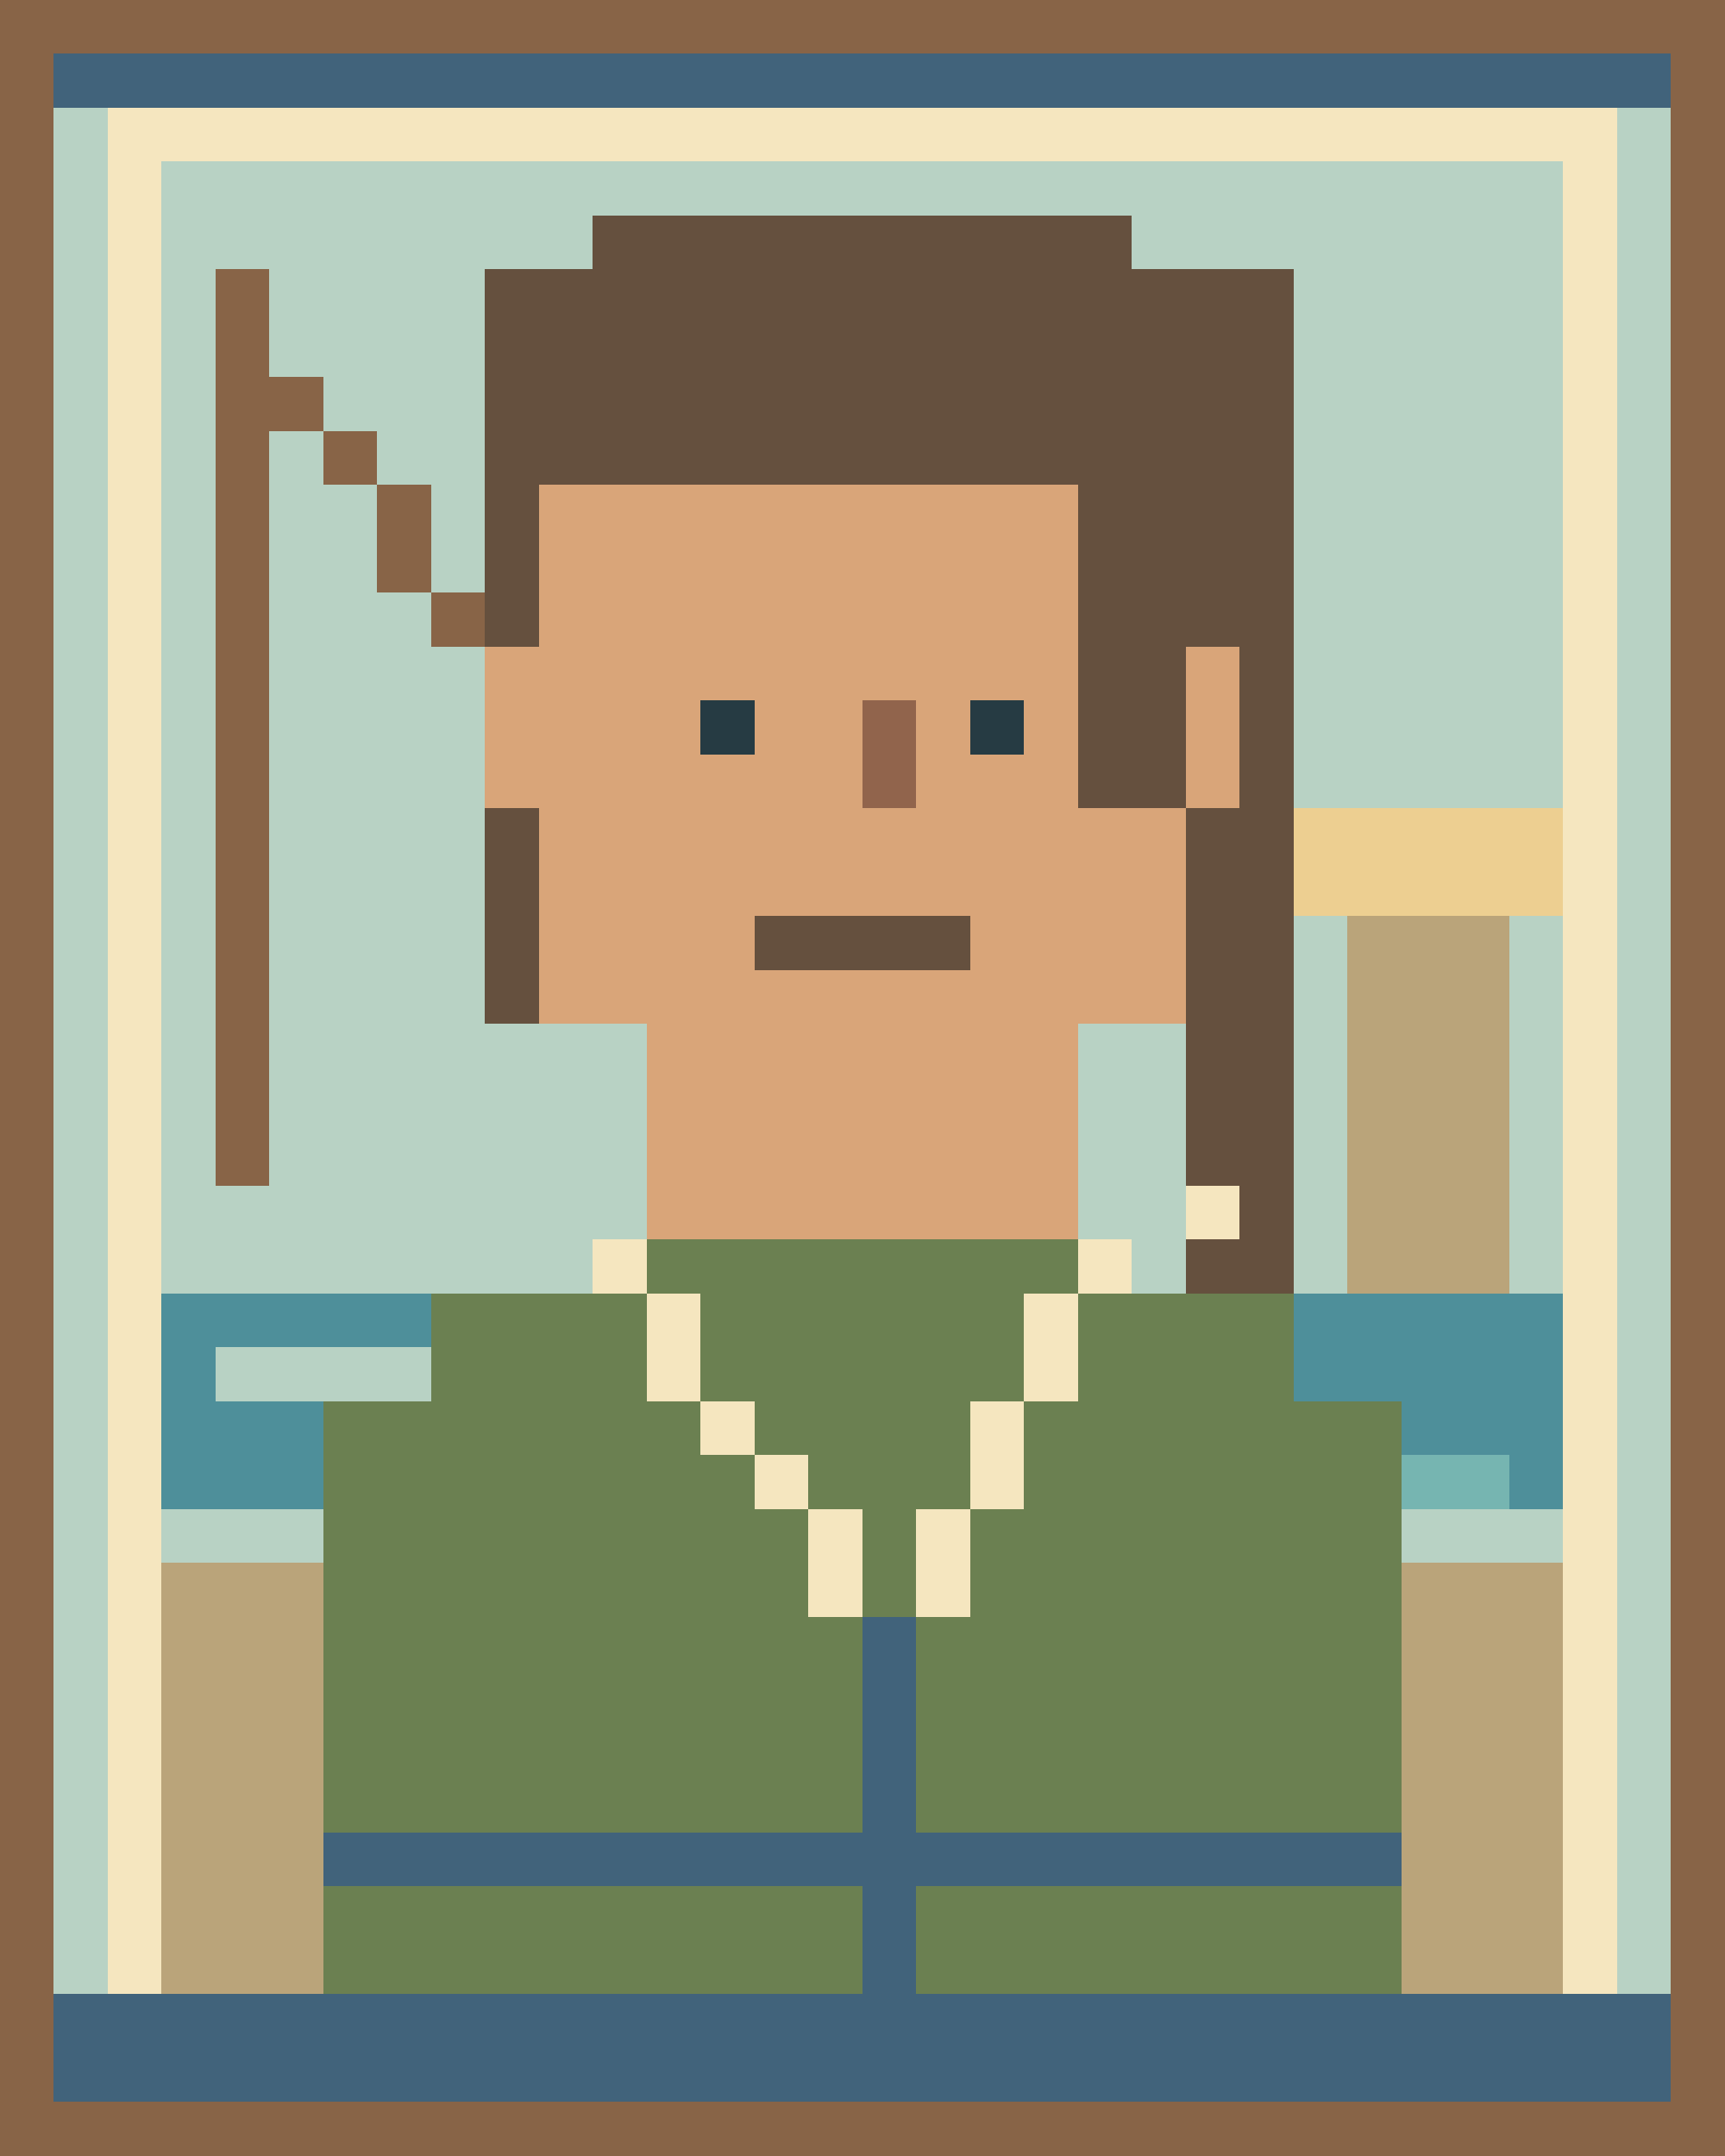
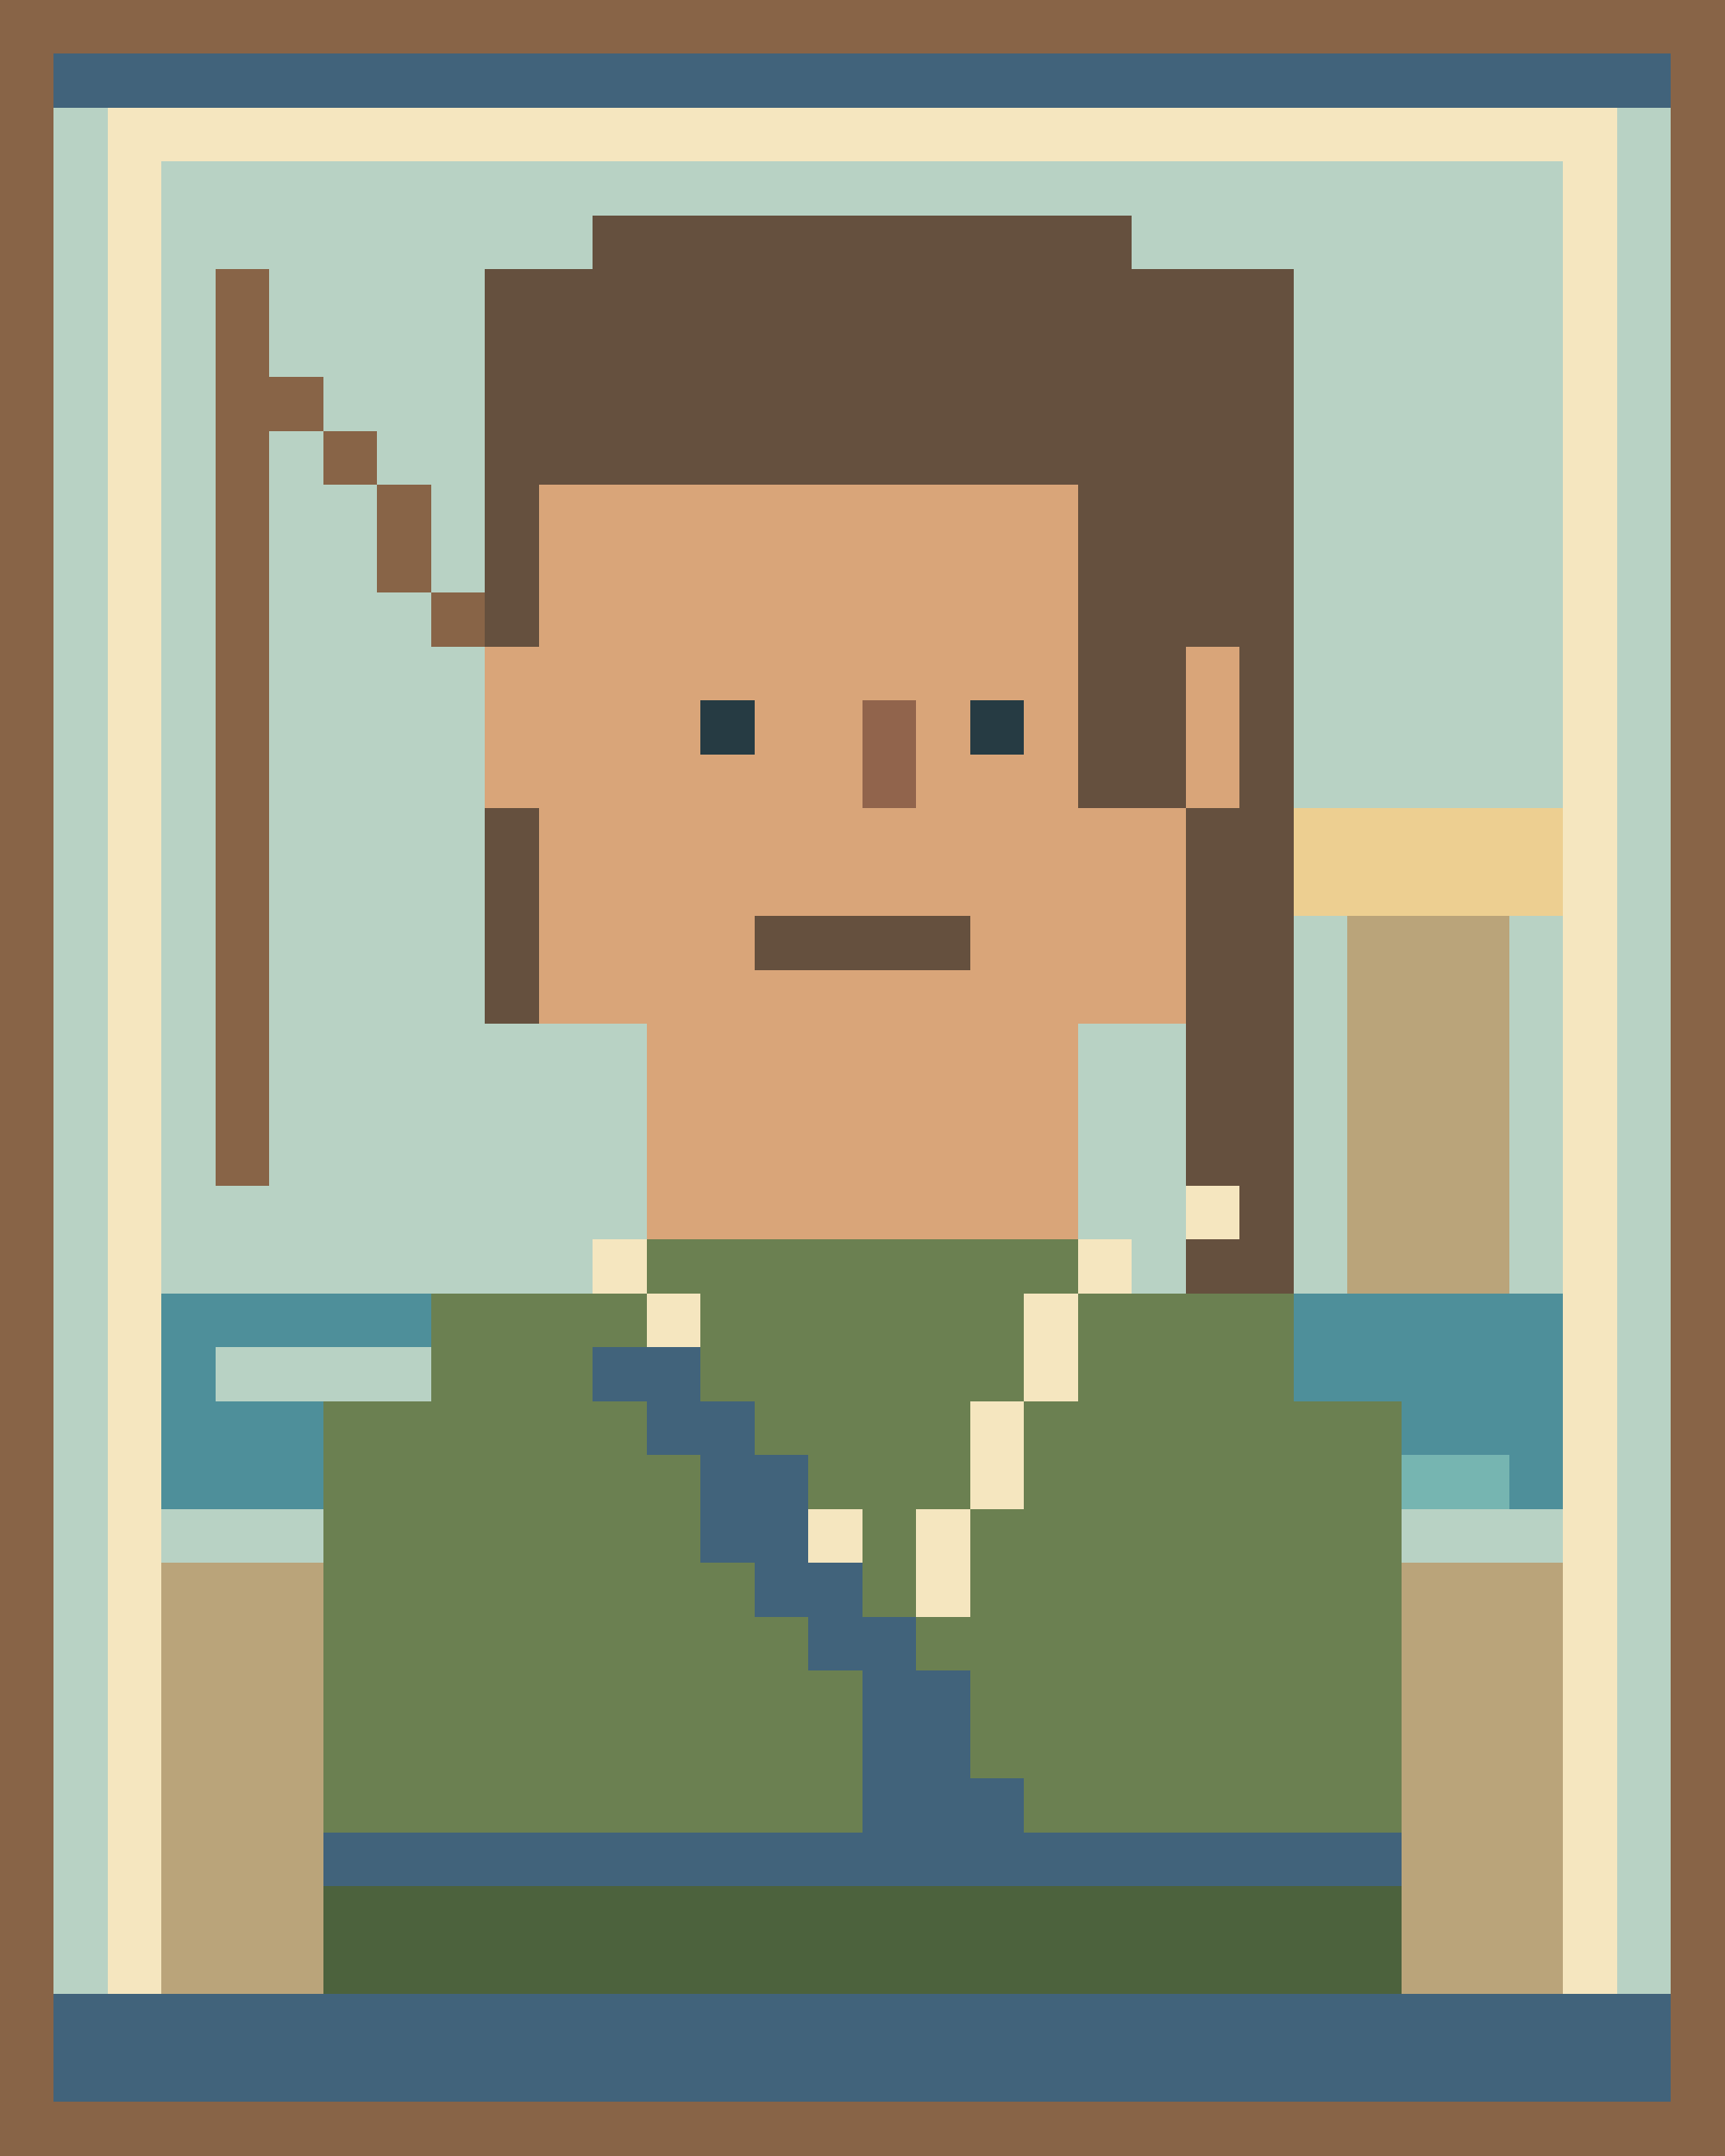
- <svg xmlns="http://www.w3.org/2000/svg" width="32" height="40" viewBox="0 0 32 40" shape-rendering="crispEdges" role="img">
-   <g fill="#263b43">
-     <rect x="13" y="13" width="1" height="1" />
-     <rect x="18" y="13" width="1" height="1" />
+ <svg xmlns="http://www.w3.org/2000/svg" width="32" height="40" viewBox="0 0 32 40" shape-rendering="crispEdges" role="img" data-origin="harbor-household" data-sex="female" data-avatar-variant="1" data-life-stage="adult" data-appearance-key="harbor-household:female:1" data-skin="#d9a579" data-hair="#65503e" data-hair-style="side-braid" data-facial-hair="none" data-robe="#6b8051" data-accent="#41637b">
+   <g fill="#886447">
+     <rect x="0" y="0" width="32" height="1" />
+     <rect x="0" y="1" width="1" height="38" />
+     <rect x="31" y="1" width="1" height="38" />
+     <rect x="4" y="5" width="1" height="2" />
+     <rect x="4" y="7" width="2" height="1" />
+     <rect x="4" y="8" width="1" height="14" />
+     <rect x="6" y="8" width="1" height="1" />
+     <rect x="7" y="9" width="1" height="2" />
+     <rect x="8" y="11" width="1" height="1" />
+     <rect x="0" y="39" width="32" height="1" />
  </g>
  <g fill="#41637b">
    <rect x="1" y="1" width="30" height="1" />
-     <rect x="16" y="30" width="1" height="4" />
+     <rect x="11" y="25" width="2" height="1" />
+     <rect x="12" y="26" width="2" height="1" />
+     <rect x="13" y="27" width="2" height="2" />
+     <rect x="14" y="29" width="2" height="1" />
+     <rect x="15" y="30" width="2" height="1" />
+     <rect x="16" y="31" width="2" height="2" />
+     <rect x="16" y="33" width="3" height="1" />
    <rect x="6" y="34" width="20" height="1" />
-     <rect x="16" y="35" width="1" height="2" />
    <rect x="1" y="37" width="30" height="2" />
-   </g>
-   <g fill="#4e8f9a">
-     <rect x="3" y="24" width="5" height="1" />
-     <rect x="24" y="24" width="5" height="2" />
-     <rect x="3" y="25" width="1" height="1" />
-     <rect x="3" y="26" width="3" height="2" />
-     <rect x="26" y="26" width="3" height="1" />
-     <rect x="28" y="27" width="1" height="1" />
-   </g>
-   <g fill="#76b5b1">
-     <rect x="26" y="27" width="2" height="1" />
  </g>
  <g fill="#b8d2c4">
    <rect x="1" y="2" width="1" height="35" />
    <rect x="30" y="2" width="1" height="35" />
    <rect x="3" y="3" width="26" height="1" />
    <rect x="3" y="4" width="8" height="1" />
    <rect x="21" y="4" width="8" height="1" />
    <rect x="3" y="5" width="1" height="17" />
    <rect x="5" y="5" width="4" height="2" />
    <rect x="24" y="5" width="5" height="10" />
    <rect x="6" y="7" width="3" height="1" />
    <rect x="5" y="8" width="1" height="1" />
    <rect x="7" y="8" width="2" height="1" />
    <rect x="5" y="9" width="2" height="2" />
    <rect x="8" y="9" width="1" height="2" />
    <rect x="5" y="11" width="3" height="1" />
    <rect x="5" y="12" width="4" height="7" />
    <rect x="24" y="17" width="1" height="7" />
    <rect x="28" y="17" width="1" height="7" />
    <rect x="5" y="19" width="7" height="3" />
    <rect x="20" y="19" width="2" height="4" />
    <rect x="3" y="22" width="9" height="1" />
    <rect x="3" y="23" width="8" height="1" />
    <rect x="21" y="23" width="1" height="1" />
    <rect x="4" y="25" width="4" height="1" />
    <rect x="3" y="28" width="3" height="1" />
    <rect x="26" y="28" width="3" height="1" />
  </g>
  <g fill="#f5e6bf">
    <rect x="2" y="2" width="28" height="1" />
    <rect x="2" y="3" width="1" height="34" />
    <rect x="29" y="3" width="1" height="34" />
    <rect x="22" y="22" width="1" height="1" />
    <rect x="11" y="23" width="1" height="1" />
    <rect x="20" y="23" width="1" height="1" />
-     <rect x="12" y="24" width="1" height="2" />
+     <rect x="12" y="24" width="1" height="1" />
    <rect x="19" y="24" width="1" height="2" />
-     <rect x="13" y="26" width="1" height="1" />
    <rect x="18" y="26" width="1" height="2" />
-     <rect x="14" y="27" width="1" height="1" />
-     <rect x="15" y="28" width="1" height="2" />
+     <rect x="15" y="28" width="1" height="1" />
    <rect x="17" y="28" width="1" height="2" />
-   </g>
-   <g fill="#baa47a">
-     <rect x="25" y="17" width="3" height="7" />
-     <rect x="3" y="29" width="3" height="8" />
-     <rect x="26" y="29" width="3" height="8" />
-   </g>
-   <g fill="#edcf91">
-     <rect x="24" y="15" width="5" height="2" />
-   </g>
-   <g fill="#886447">
-     <rect x="0" y="0" width="32" height="1" />
-     <rect x="0" y="1" width="1" height="38" />
-     <rect x="31" y="1" width="1" height="38" />
-     <rect x="4" y="5" width="1" height="2" />
-     <rect x="4" y="7" width="2" height="1" />
-     <rect x="4" y="8" width="1" height="14" />
-     <rect x="6" y="8" width="1" height="1" />
-     <rect x="7" y="9" width="1" height="2" />
-     <rect x="8" y="11" width="1" height="1" />
-     <rect x="0" y="39" width="32" height="1" />
  </g>
  <g fill="#65503e">
    <rect x="11" y="4" width="10" height="1" />
    <rect x="9" y="5" width="15" height="4" />
    <rect x="9" y="9" width="1" height="3" />
    <rect x="20" y="9" width="4" height="3" />
    <rect x="20" y="12" width="2" height="3" />
    <rect x="23" y="12" width="1" height="3" />
    <rect x="9" y="15" width="1" height="4" />
    <rect x="22" y="15" width="2" height="7" />
    <rect x="14" y="17" width="4" height="1" />
    <rect x="23" y="22" width="1" height="1" />
    <rect x="22" y="23" width="2" height="1" />
-   </g>
-   <g fill="#6b8051">
-     <rect x="12" y="23" width="8" height="1" />
-     <rect x="8" y="24" width="4" height="2" />
-     <rect x="13" y="24" width="6" height="2" />
-     <rect x="20" y="24" width="4" height="2" />
-     <rect x="6" y="26" width="7" height="1" />
-     <rect x="14" y="26" width="4" height="1" />
-     <rect x="19" y="26" width="7" height="2" />
-     <rect x="6" y="27" width="8" height="1" />
-     <rect x="15" y="27" width="3" height="1" />
-     <rect x="6" y="28" width="9" height="2" />
-     <rect x="16" y="28" width="1" height="2" />
-     <rect x="18" y="28" width="8" height="2" />
-     <rect x="6" y="30" width="10" height="4" />
-     <rect x="17" y="30" width="9" height="4" />
-     <rect x="6" y="35" width="10" height="2" />
-     <rect x="17" y="35" width="9" height="2" />
  </g>
  <g fill="#d9a579">
    <rect x="10" y="9" width="10" height="3" />
    <rect x="9" y="12" width="11" height="1" />
    <rect x="22" y="12" width="1" height="3" />
    <rect x="9" y="13" width="4" height="1" />
    <rect x="14" y="13" width="2" height="1" />
    <rect x="17" y="13" width="1" height="1" />
    <rect x="19" y="13" width="1" height="1" />
    <rect x="9" y="14" width="7" height="1" />
    <rect x="17" y="14" width="3" height="1" />
    <rect x="10" y="15" width="12" height="2" />
    <rect x="10" y="17" width="4" height="1" />
    <rect x="18" y="17" width="4" height="1" />
    <rect x="10" y="18" width="12" height="1" />
    <rect x="12" y="19" width="8" height="4" />
  </g>
+   <g fill="#263b43">
+     <rect x="13" y="13" width="1" height="1" />
+     <rect x="18" y="13" width="1" height="1" />
+   </g>
  <g fill="#91644c">
    <rect x="16" y="13" width="1" height="2" />
  </g>
+   <g fill="#edcf91">
+     <rect x="24" y="15" width="5" height="2" />
+   </g>
+   <g fill="#baa47a">
+     <rect x="25" y="17" width="3" height="7" />
+     <rect x="3" y="29" width="3" height="8" />
+     <rect x="26" y="29" width="3" height="8" />
+   </g>
+   <g fill="#6b8051">
+     <rect x="12" y="23" width="8" height="1" />
+     <rect x="8" y="24" width="4" height="1" />
+     <rect x="13" y="24" width="6" height="2" />
+     <rect x="20" y="24" width="4" height="2" />
+     <rect x="8" y="25" width="3" height="1" />
+     <rect x="6" y="26" width="6" height="1" />
+     <rect x="14" y="26" width="4" height="1" />
+     <rect x="19" y="26" width="7" height="2" />
+     <rect x="6" y="27" width="7" height="2" />
+     <rect x="15" y="27" width="3" height="1" />
+     <rect x="16" y="28" width="1" height="2" />
+     <rect x="18" y="28" width="8" height="2" />
+     <rect x="6" y="29" width="8" height="1" />
+     <rect x="6" y="30" width="9" height="1" />
+     <rect x="17" y="30" width="9" height="1" />
+     <rect x="6" y="31" width="10" height="3" />
+     <rect x="18" y="31" width="8" height="2" />
+     <rect x="19" y="33" width="7" height="1" />
+   </g>
+   <g fill="#4e8f9a">
+     <rect x="3" y="24" width="5" height="1" />
+     <rect x="24" y="24" width="5" height="2" />
+     <rect x="3" y="25" width="1" height="1" />
+     <rect x="3" y="26" width="3" height="2" />
+     <rect x="26" y="26" width="3" height="1" />
+     <rect x="28" y="27" width="1" height="1" />
+   </g>
+   <g fill="#76b5b1">
+     <rect x="26" y="27" width="2" height="1" />
+   </g>
+   <g fill="#4c623d">
+     <rect x="6" y="35" width="20" height="2" />
+   </g>
</svg>
